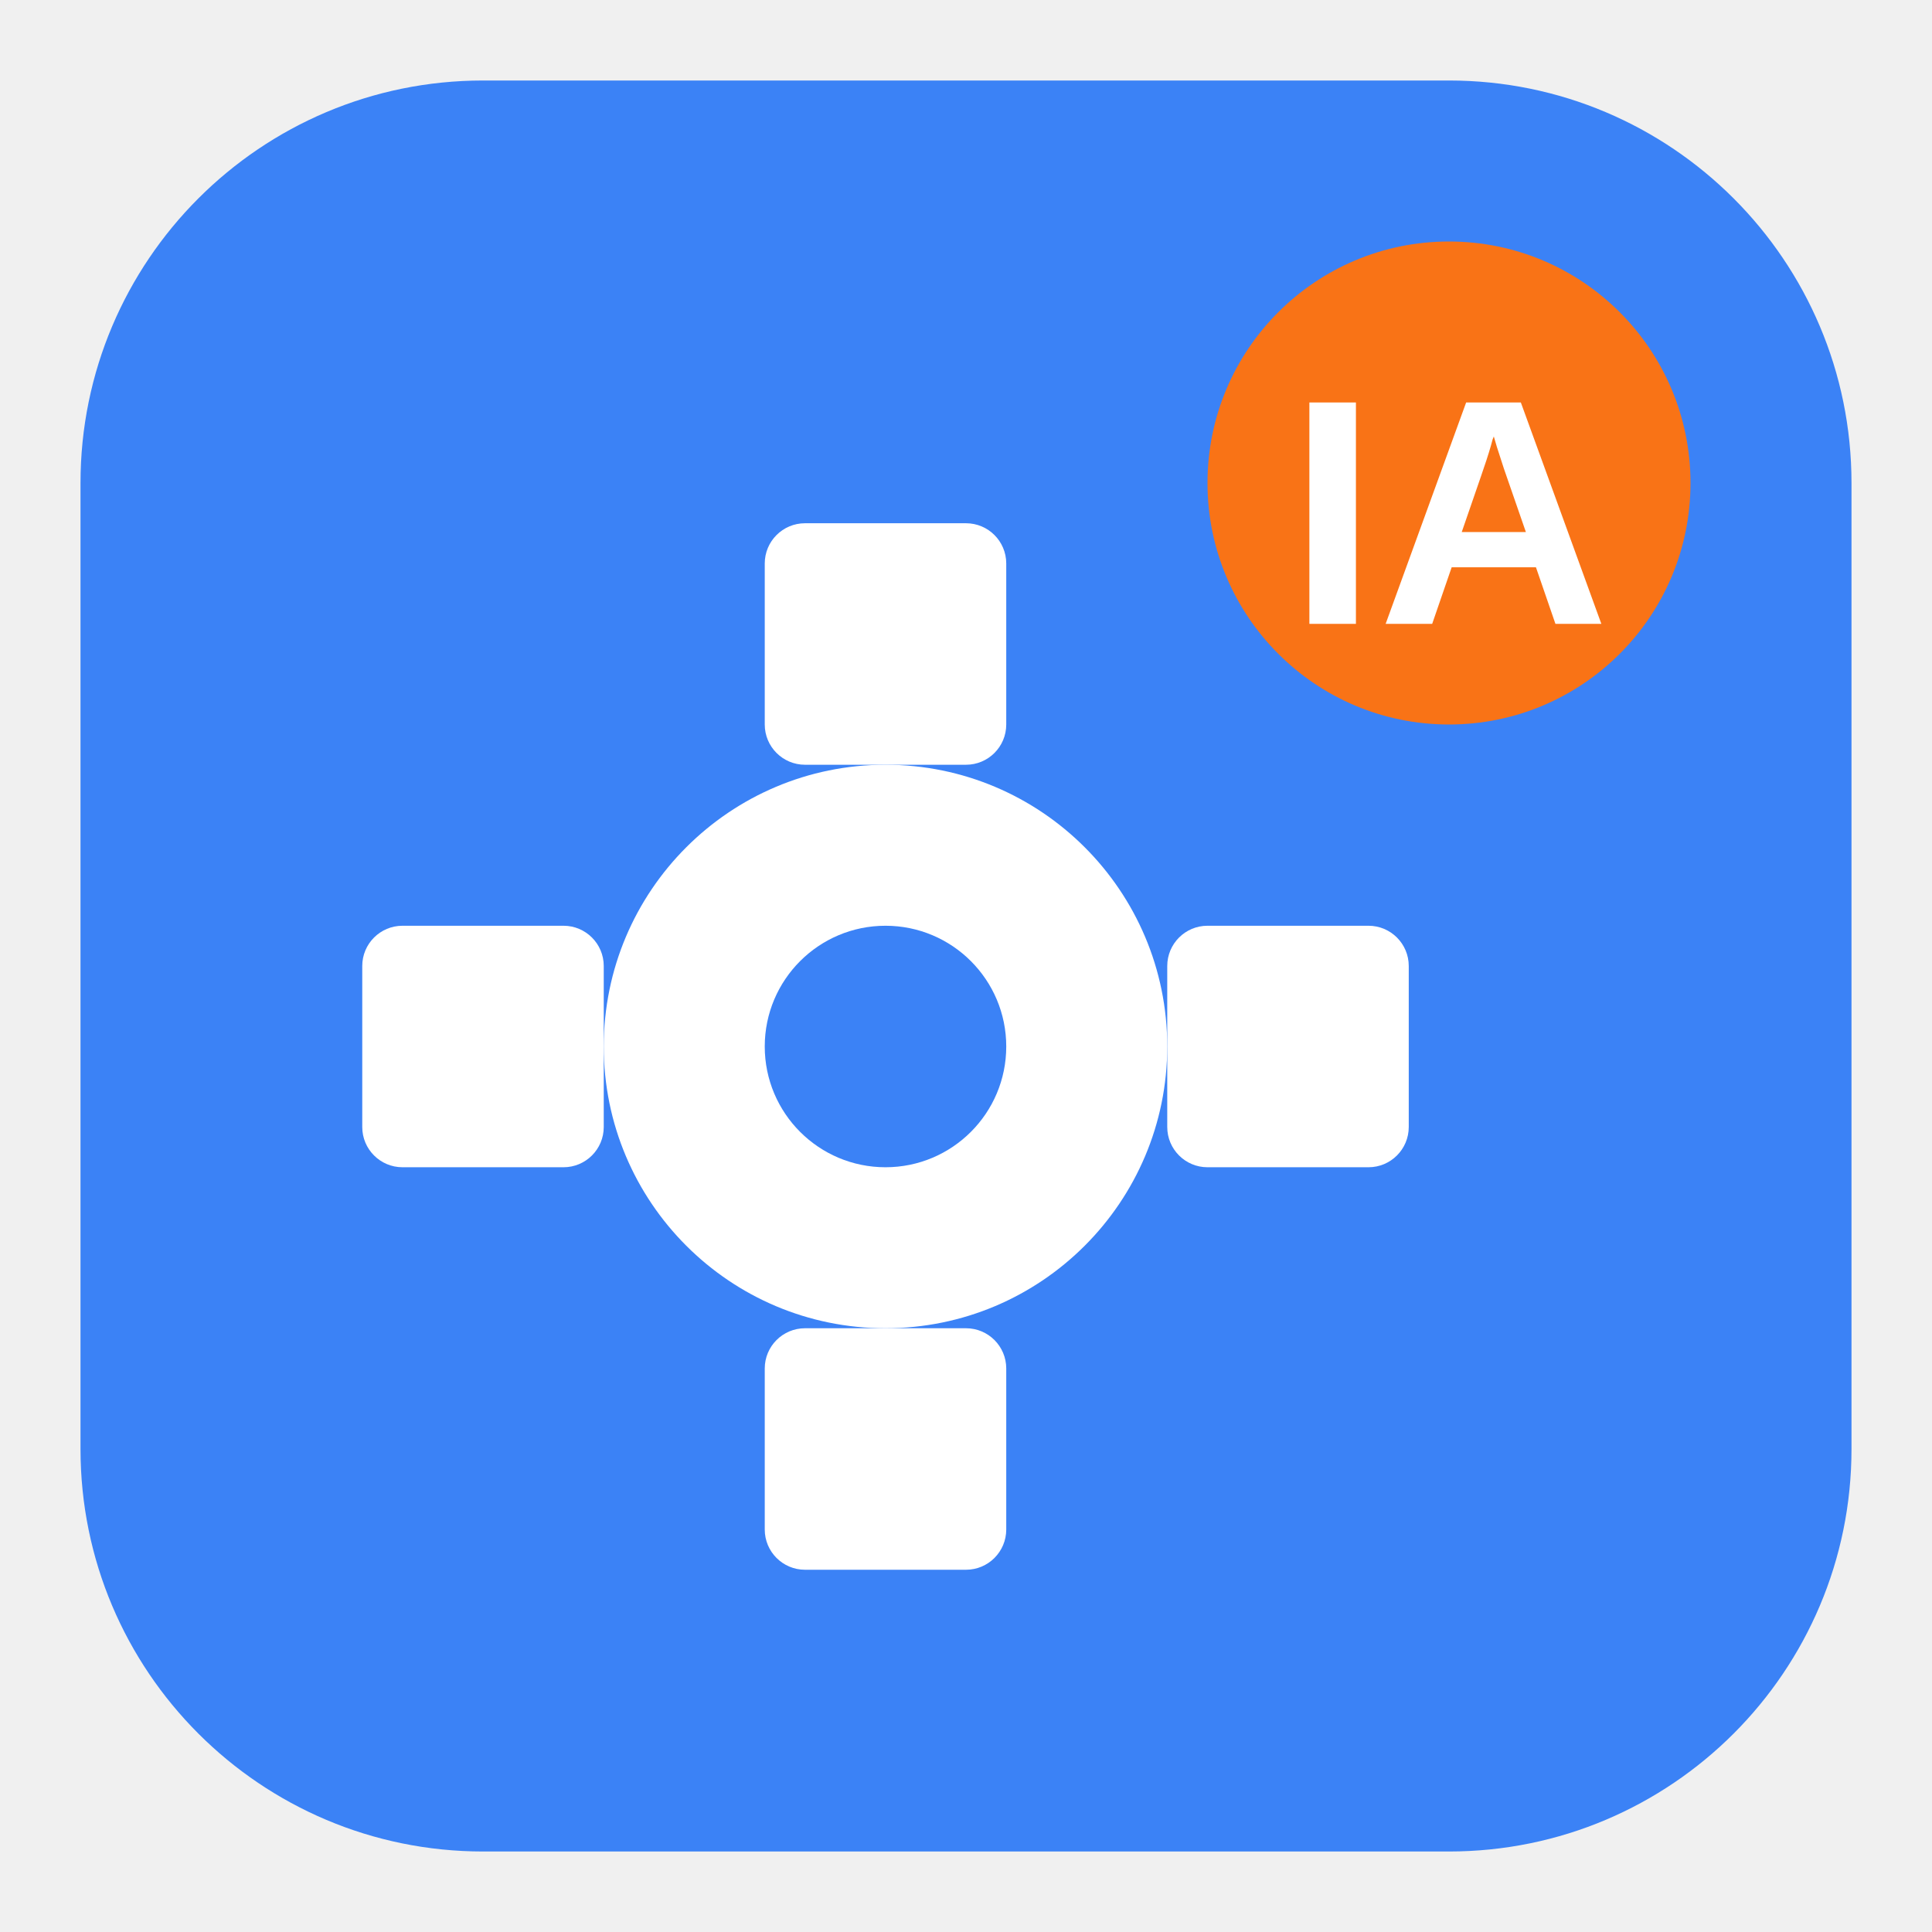
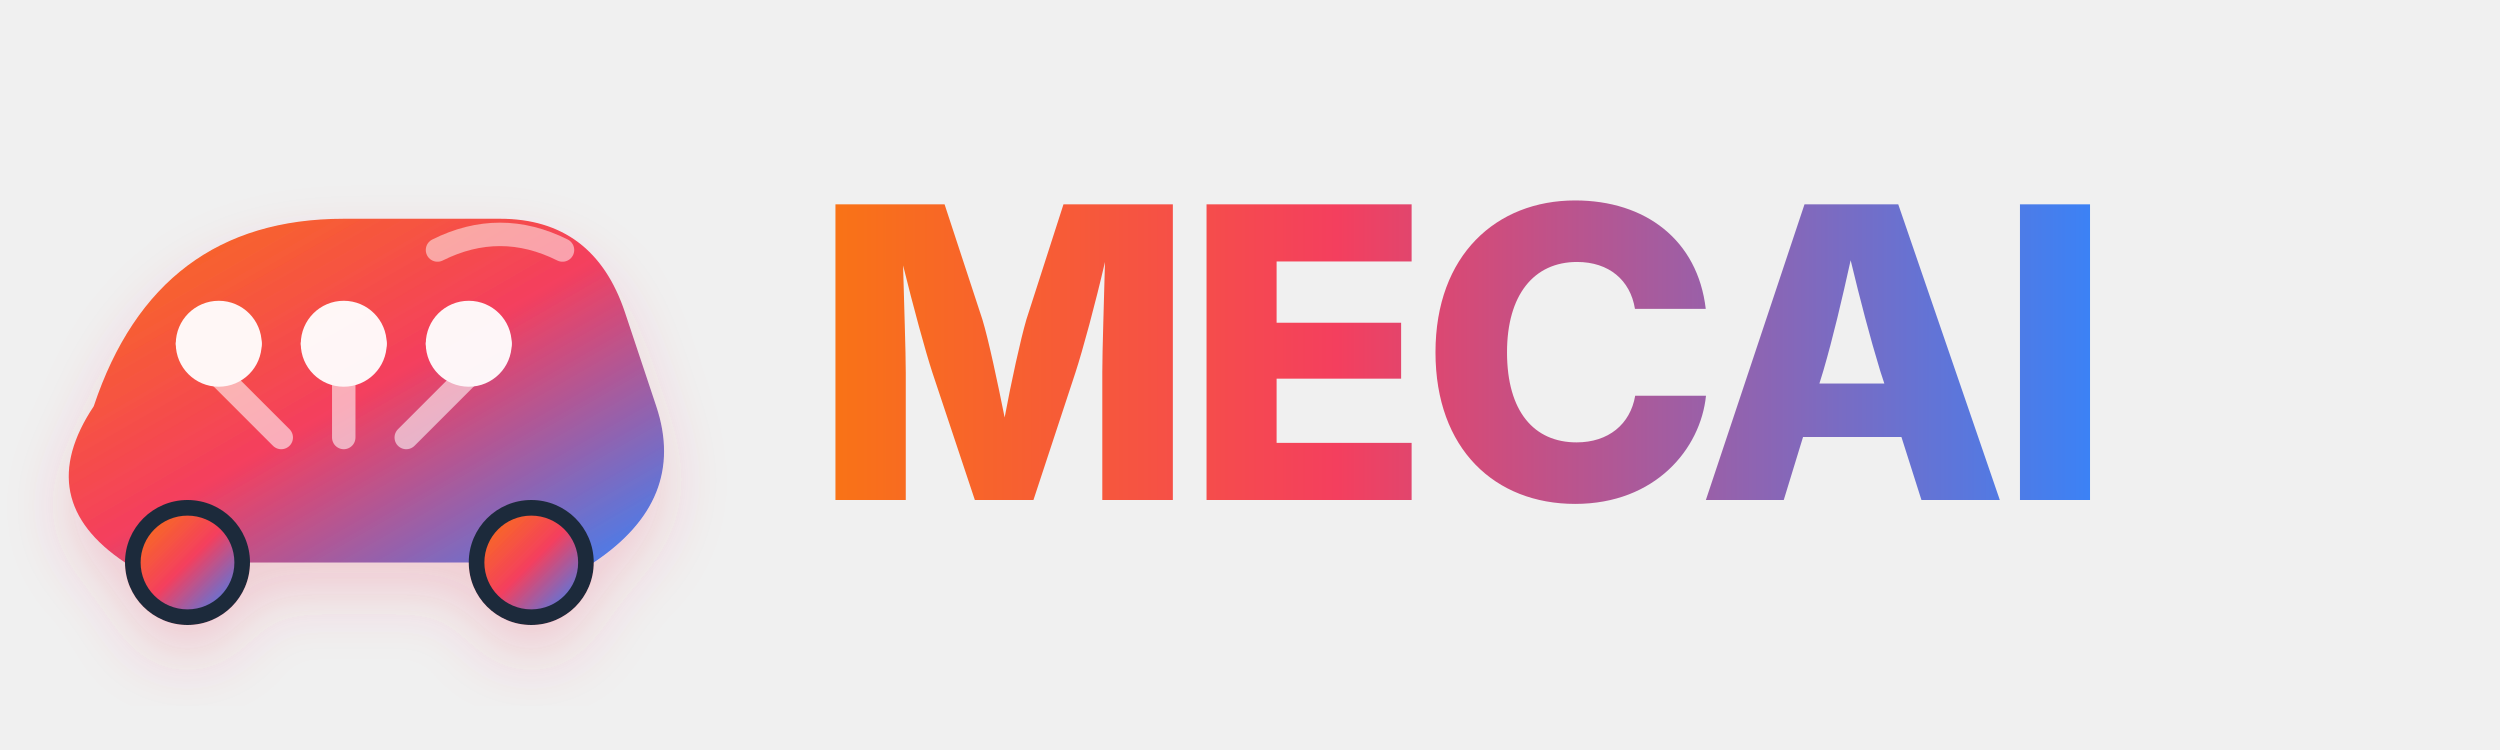
- <svg xmlns="http://www.w3.org/2000/svg" viewBox="0 0 48 48" fill="none">
-   <rect x="2" y="2" width="44" height="44" rx="10" fill="#3B82F6" />
-   <g fill="white">
-     <circle cx="22" cy="26" r="7" />
-     <circle cx="22" cy="26" r="3" fill="#3B82F6" />
-     <rect x="19" y="13" width="6" height="6" rx="1" />
-     <rect x="19" y="33" width="6" height="6" rx="1" />
-     <rect x="9" y="23" width="6" height="6" rx="1" />
-     <rect x="29" y="23" width="6" height="6" rx="1" />
+ <svg xmlns="http://www.w3.org/2000/svg" width="160" height="48" viewBox="0 0 160 48" fill="none">
+   <defs>
+     <linearGradient id="mecai-gradient" x1="0%" y1="0%" x2="100%" y2="100%">
+       <stop offset="0%" stop-color="#f97316" />
+       <stop offset="50%" stop-color="#f43f5e" />
+       <stop offset="100%" stop-color="#3b82f6" />
+     </linearGradient>
+     <linearGradient id="mecai-text-gradient" x1="0%" y1="0%" x2="100%" y2="0%">
+       <stop offset="0%" stop-color="#f97316" />
+       <stop offset="40%" stop-color="#f43f5e" />
+       <stop offset="100%" stop-color="#3b82f6" />
+     </linearGradient>
+     <filter id="mecai-shadow" x="-20%" y="-20%" width="140%" height="140%">
+       <feDropShadow dx="0" dy="2" stdDeviation="2" flood-color="#f43f5e" flood-opacity="0.2" />
+     </filter>
+   </defs>
+   <g transform="translate(0, 4)" filter="url(#mecai-shadow)">
+     <path d="M 6 22 Q 10 10, 22 10 L 32 10 Q 38 10, 40 16 L 42 22 Q 44 28, 38 32 L 8 32 Q 2 28, 6 22 Z" fill="url(#mecai-gradient)" />
+     <g stroke="white" stroke-width="1.5" stroke-linecap="round" opacity="0.95">
+       <line x1="12" y1="18" x2="16" y2="18" />
+       <line x1="20" y1="18" x2="24" y2="18" />
+       <line x1="28" y1="18" x2="32" y2="18" />
+       <circle cx="14" cy="18" r="2" fill="white" />
+       <circle cx="22" cy="18" r="2" fill="white" />
+       <circle cx="30" cy="18" r="2" fill="white" />
+       <line x1="14" y1="20" x2="18" y2="24" opacity="0.6" />
+       <line x1="22" y1="20" x2="22" y2="24" opacity="0.6" />
+       <line x1="30" y1="20" x2="26" y2="24" opacity="0.6" />
+     </g>
+     <circle cx="12" cy="32" r="4" fill="#1e293b" />
+     <circle cx="12" cy="32" r="3" fill="url(#mecai-gradient)" />
+     <circle cx="34" cy="32" r="4" fill="#1e293b" />
+     <circle cx="34" cy="32" r="3" fill="url(#mecai-gradient)" />
+     <path d="M 28 12 Q 32 10, 36 12" stroke="white" stroke-width="1.5" opacity="0.5" stroke-linecap="round" fill="none" />
  </g>
-   <circle cx="36" cy="12" r="6" fill="#F97316" />
-   <text x="36" y="15.5" text-anchor="middle" fill="white" font-size="8" font-weight="bold" font-family="Arial, sans-serif">IA</text>
+   <text x="52" y="32" font-family="'SF Pro Display', 'Inter', -apple-system, BlinkMacSystemFont, 'Segoe UI', Roboto, sans-serif" font-size="26" font-weight="800" fill="url(#mecai-text-gradient)" letter-spacing="-0.03em">MECAI</text>
</svg>
